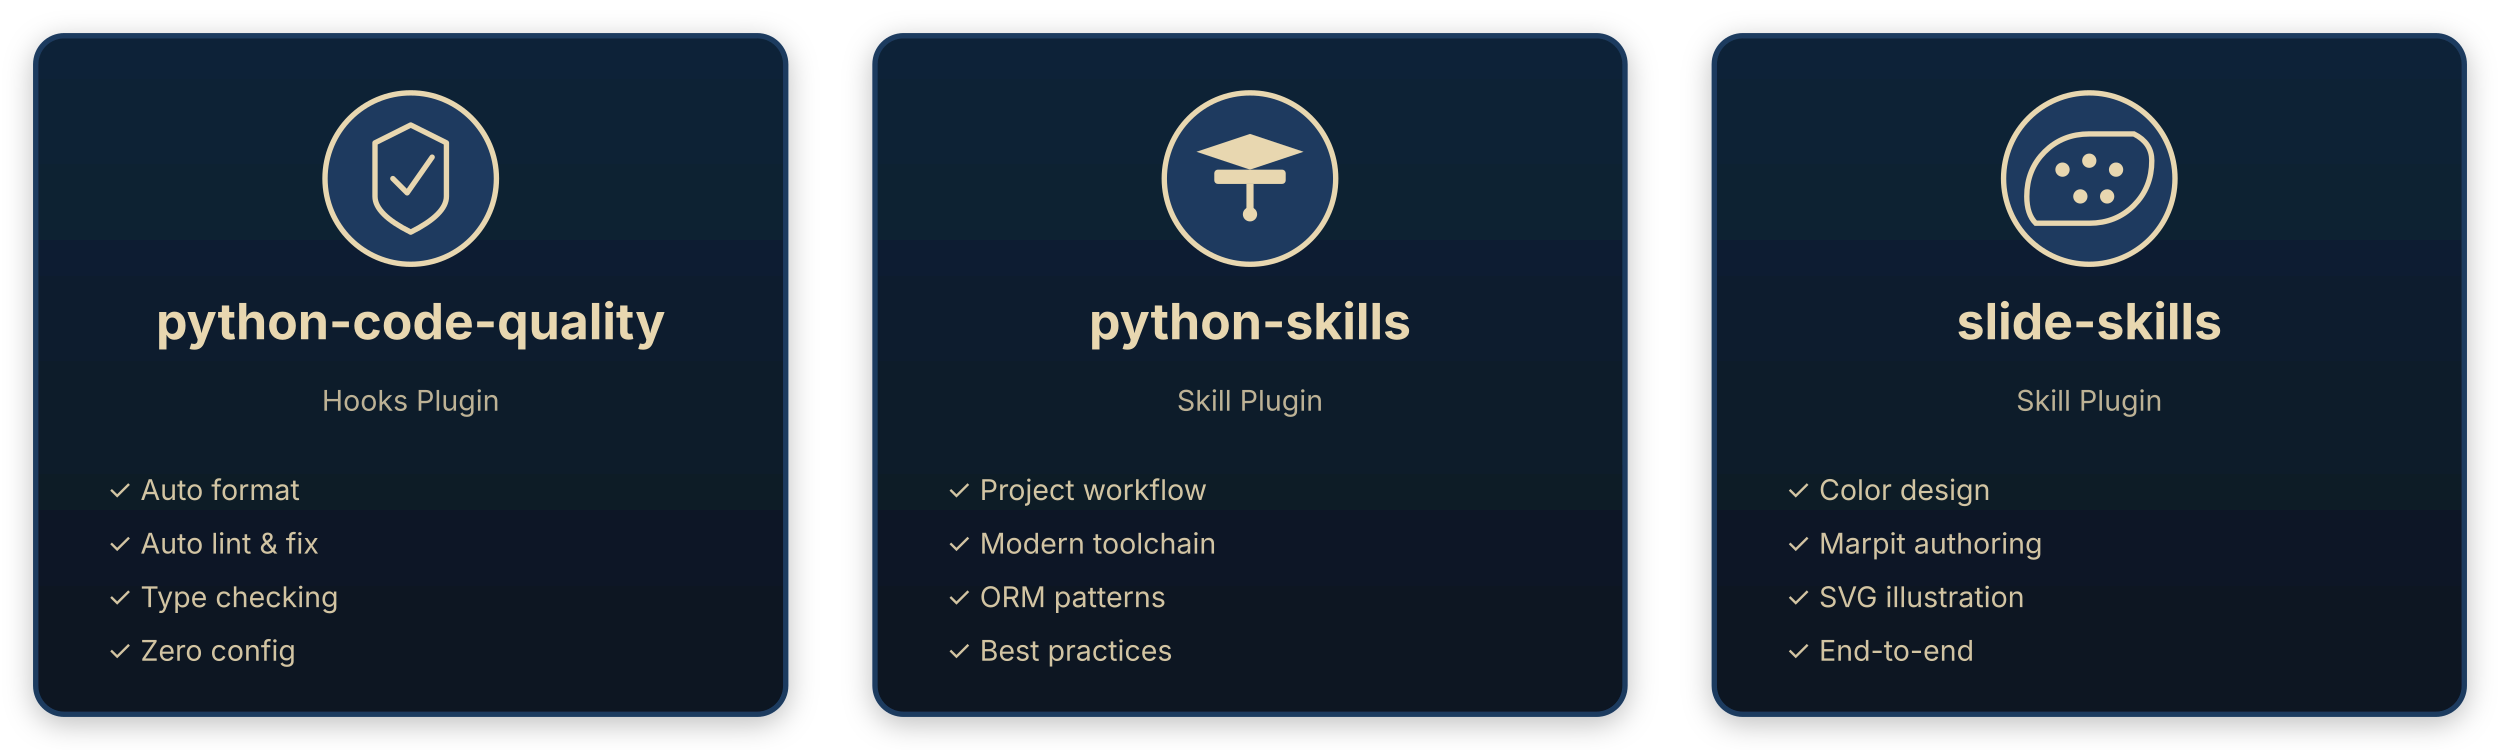
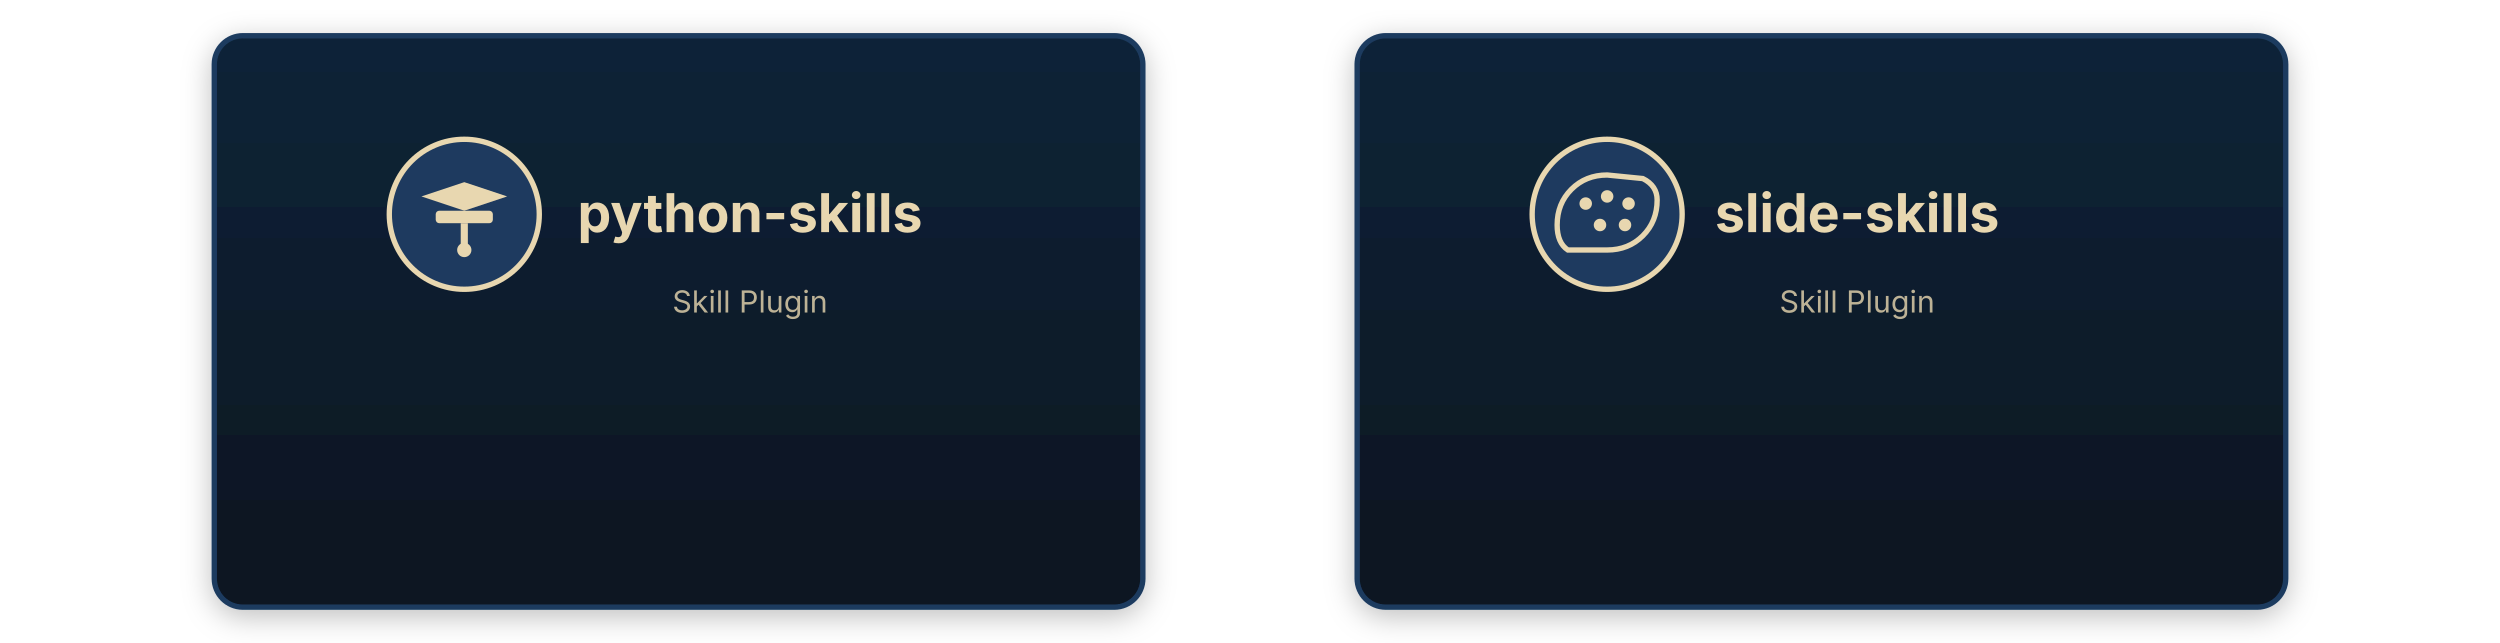
- <svg xmlns="http://www.w3.org/2000/svg" viewBox="0 0 1400 420" width="1400" height="420">
+ <svg xmlns="http://www.w3.org/2000/svg" viewBox="0 0 1400 360" width="1400" height="360">
  <defs>
    <filter id="shadow">
      <feDropShadow dx="0" dy="4" stdDeviation="8" flood-opacity="0.25" />
    </filter>
    <linearGradient id="card-bg" x1="0%" y1="0%" x2="0%" y2="100%">
      <stop offset="0%" style="stop-color:#0d2438;stop-opacity:1" />
      <stop offset="100%" style="stop-color:#0a1520;stop-opacity:1" />
    </linearGradient>
  </defs>
  <g id="plugin-1">
-     <rect x="20" y="20" width="420" height="380" rx="16" fill="url(#card-bg)" stroke="#1e3a5f" stroke-width="3" filter="url(#shadow)" />
-     <circle cx="230" cy="100" r="48" fill="#1e3a5f" stroke="#e8d7b0" stroke-width="3" />
-     <path d="M 230 70 L 250 80 L 250 110 Q 250 120 230 130 Q 210 120 210 110 L 210 80 Z" fill="none" stroke="#e8d7b0" stroke-width="3" stroke-linejoin="round" />
-     <path d="M 220 100 L 228 108 L 242 88" fill="none" stroke="#e8d7b0" stroke-width="3" stroke-linecap="round" stroke-linejoin="round" />
-     <text x="230" y="190" font-family="system-ui, -apple-system" font-size="28" font-weight="bold" text-anchor="middle" fill="#e8d7b0">python-code-quality</text>
-     <text x="230" y="230" font-family="system-ui, -apple-system" font-size="16" text-anchor="middle" fill="#e8d7b0" opacity="0.8">Hooks Plugin</text>
-     <text x="60" y="280" font-family="system-ui, -apple-system" font-size="16" fill="#e8d7b0" opacity="0.9">✓ Auto format</text>
-     <text x="60" y="310" font-family="system-ui, -apple-system" font-size="16" fill="#e8d7b0" opacity="0.9">✓ Auto lint &amp; fix</text>
-     <text x="60" y="340" font-family="system-ui, -apple-system" font-size="16" fill="#e8d7b0" opacity="0.9">✓ Type checking</text>
-     <text x="60" y="370" font-family="system-ui, -apple-system" font-size="16" fill="#e8d7b0" opacity="0.9">✓ Zero config</text>
+     <rect x="120" y="20" width="520" height="320" rx="16" fill="url(#card-bg)" stroke="#1e3a5f" stroke-width="3" filter="url(#shadow)" />
+     <circle cx="260" cy="120" r="42" fill="#1e3a5f" stroke="#e8d7b0" stroke-width="3" />
+     <rect x="244" y="118" width="32" height="7" rx="2" fill="#e8d7b0" />
+     <path d="M 260 118 L 236 110 L 260 102 L 284 110 Z" fill="#e8d7b0" />
+     <rect x="258" y="125" width="4" height="12" fill="#e8d7b0" />
+     <circle cx="260" cy="140" r="4" fill="#e8d7b0" />
+     <text x="420" y="130" font-family="system-ui, -apple-system" font-size="30" font-weight="bold" text-anchor="middle" fill="#e8d7b0">python-skills</text>
+     <text x="420" y="175" font-family="system-ui, -apple-system" font-size="17" text-anchor="middle" fill="#e8d7b0" opacity="0.8">Skill Plugin</text>
  </g>
  <g id="plugin-2">
-     <rect x="490" y="20" width="420" height="380" rx="16" fill="url(#card-bg)" stroke="#1e3a5f" stroke-width="3" filter="url(#shadow)" />
-     <circle cx="700" cy="100" r="48" fill="#1e3a5f" stroke="#e8d7b0" stroke-width="3" />
-     <rect x="680" y="95" width="40" height="8" rx="2" fill="#e8d7b0" />
-     <path d="M 700 95 L 670 85 L 700 75 L 730 85 Z" fill="#e8d7b0" />
-     <rect x="698" y="103" width="4" height="15" fill="#e8d7b0" />
-     <circle cx="700" cy="120" r="4" fill="#e8d7b0" />
-     <text x="700" y="190" font-family="system-ui, -apple-system" font-size="28" font-weight="bold" text-anchor="middle" fill="#e8d7b0">python-skills</text>
-     <text x="700" y="230" font-family="system-ui, -apple-system" font-size="16" text-anchor="middle" fill="#e8d7b0" opacity="0.8">Skill Plugin</text>
-     <text x="530" y="280" font-family="system-ui, -apple-system" font-size="16" fill="#e8d7b0" opacity="0.9">✓ Project workflow</text>
-     <text x="530" y="310" font-family="system-ui, -apple-system" font-size="16" fill="#e8d7b0" opacity="0.9">✓ Modern toolchain</text>
-     <text x="530" y="340" font-family="system-ui, -apple-system" font-size="16" fill="#e8d7b0" opacity="0.9">✓ ORM patterns</text>
-     <text x="530" y="370" font-family="system-ui, -apple-system" font-size="16" fill="#e8d7b0" opacity="0.9">✓ Best practices</text>
-   </g>
-   <g id="plugin-3">
-     <rect x="960" y="20" width="420" height="380" rx="16" fill="url(#card-bg)" stroke="#1e3a5f" stroke-width="3" filter="url(#shadow)" />
-     <circle cx="1170" cy="100" r="48" fill="#1e3a5f" stroke="#e8d7b0" stroke-width="3" />
-     <path d="M 1170 75 Q 1155 75 1145 85 Q 1135 95 1135 110 Q 1135 120 1140 125 L 1170 125 Q 1185 125 1195 115 Q 1205 105 1205 90 Q 1205 80 1195 75 Z" fill="none" stroke="#e8d7b0" stroke-width="3" />
-     <circle cx="1155" cy="95" r="4" fill="#e8d7b0" />
-     <circle cx="1170" cy="90" r="4" fill="#e8d7b0" />
-     <circle cx="1185" cy="95" r="4" fill="#e8d7b0" />
-     <circle cx="1165" cy="110" r="4" fill="#e8d7b0" />
-     <circle cx="1180" cy="110" r="4" fill="#e8d7b0" />
-     <text x="1170" y="190" font-family="system-ui, -apple-system" font-size="28" font-weight="bold" text-anchor="middle" fill="#e8d7b0">slide-skills</text>
-     <text x="1170" y="230" font-family="system-ui, -apple-system" font-size="16" text-anchor="middle" fill="#e8d7b0" opacity="0.8">Skill Plugin</text>
-     <text x="1000" y="280" font-family="system-ui, -apple-system" font-size="16" fill="#e8d7b0" opacity="0.9">✓ Color design</text>
-     <text x="1000" y="310" font-family="system-ui, -apple-system" font-size="16" fill="#e8d7b0" opacity="0.9">✓ Marpit authoring</text>
-     <text x="1000" y="340" font-family="system-ui, -apple-system" font-size="16" fill="#e8d7b0" opacity="0.9">✓ SVG illustration</text>
-     <text x="1000" y="370" font-family="system-ui, -apple-system" font-size="16" fill="#e8d7b0" opacity="0.9">✓ End-to-end</text>
+     <rect x="760" y="20" width="520" height="320" rx="16" fill="url(#card-bg)" stroke="#1e3a5f" stroke-width="3" filter="url(#shadow)" />
+     <circle cx="900" cy="120" r="42" fill="#1e3a5f" stroke="#e8d7b0" stroke-width="3" />
+     <path d="M 900 98 Q 888 98 880 106 Q 872 114 872 126 Q 872 136 878 140 L 900 140 Q 912 140 920 132 Q 928 124 928 112 Q 928 104 920 100 Z" fill="none" stroke="#e8d7b0" stroke-width="3" />
+     <circle cx="888" cy="114" r="3.5" fill="#e8d7b0" />
+     <circle cx="900" cy="110" r="3.5" fill="#e8d7b0" />
+     <circle cx="912" cy="114" r="3.5" fill="#e8d7b0" />
+     <circle cx="896" cy="126" r="3.5" fill="#e8d7b0" />
+     <circle cx="910" cy="126" r="3.5" fill="#e8d7b0" />
+     <text x="1040" y="130" font-family="system-ui, -apple-system" font-size="30" font-weight="bold" text-anchor="middle" fill="#e8d7b0">slide-skills</text>
+     <text x="1040" y="175" font-family="system-ui, -apple-system" font-size="17" text-anchor="middle" fill="#e8d7b0" opacity="0.8">Skill Plugin</text>
  </g>
</svg>
